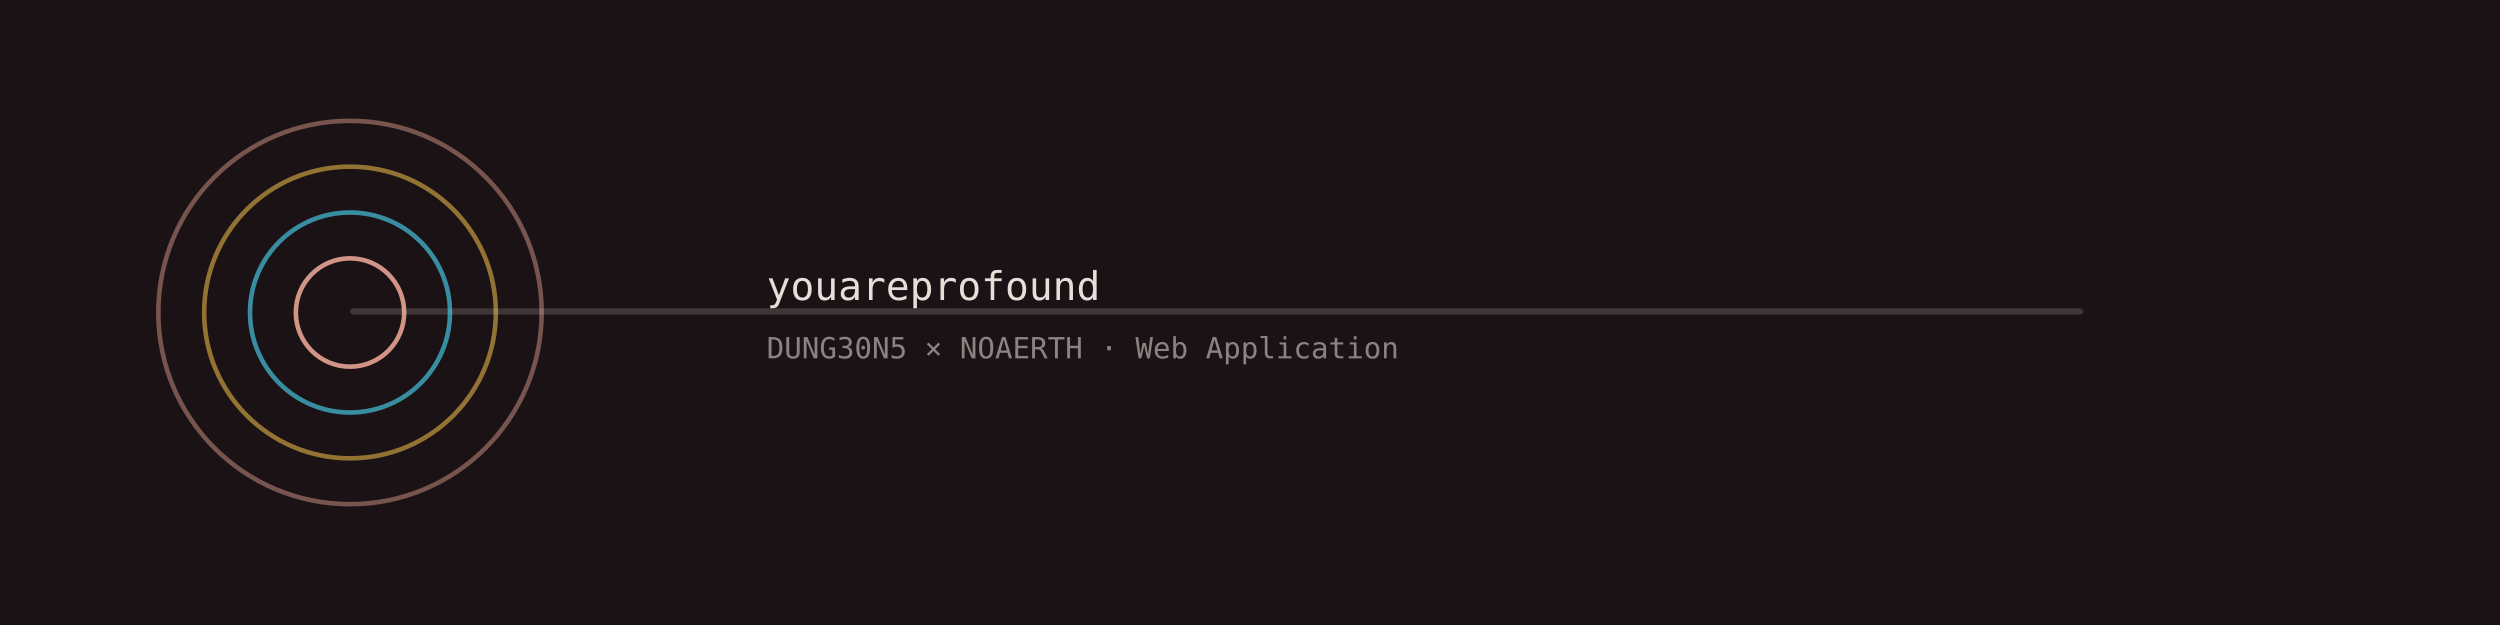
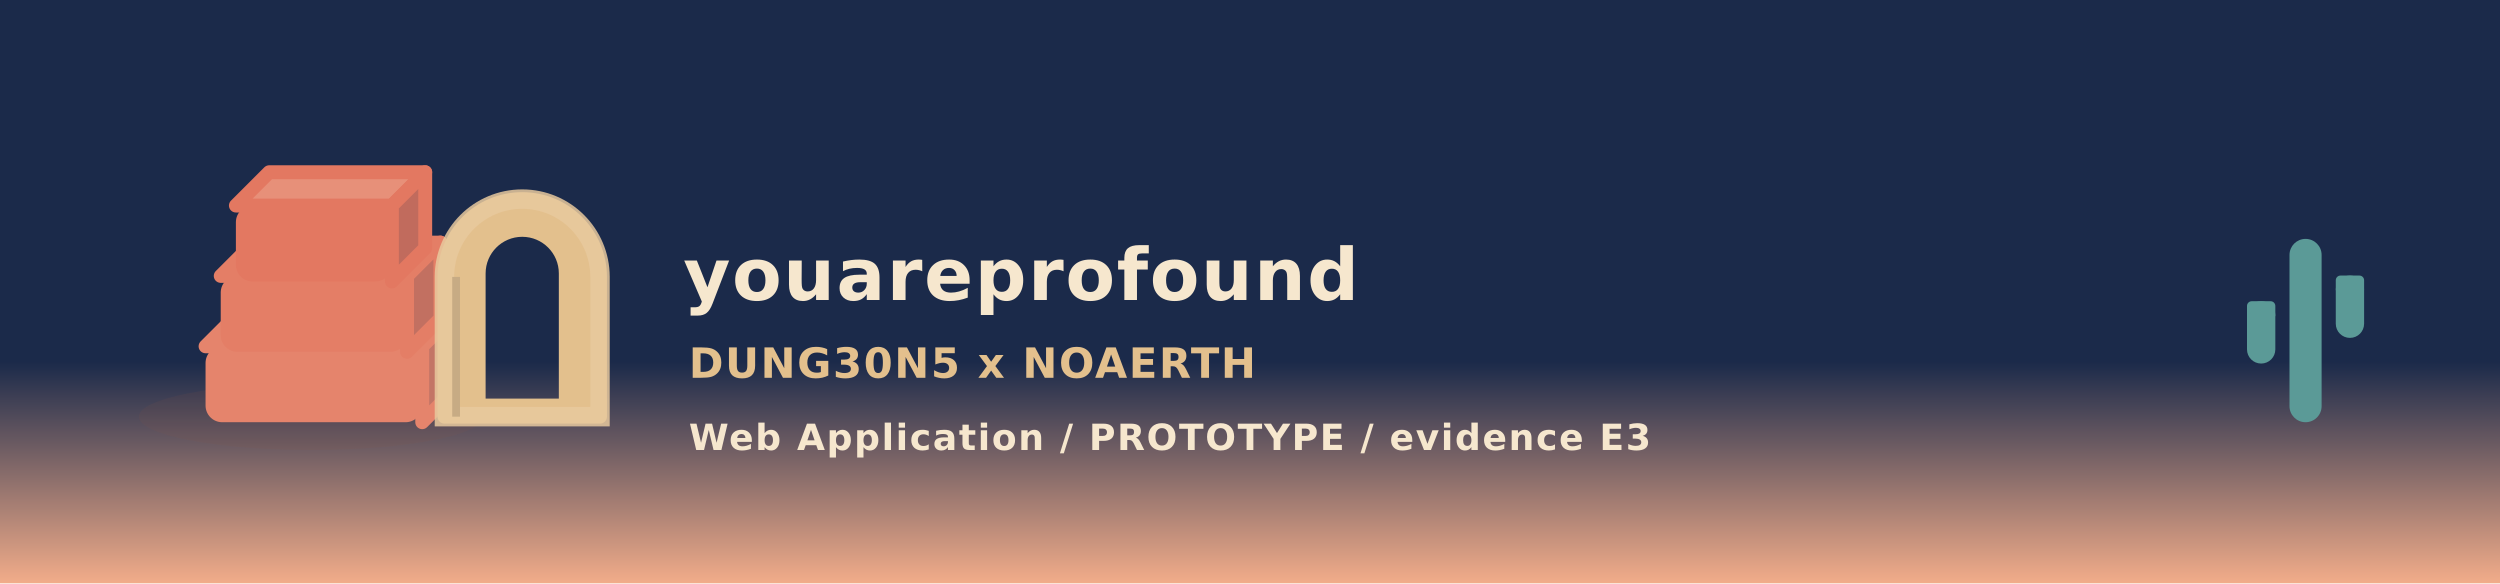
- <svg xmlns="http://www.w3.org/2000/svg" viewBox="0 0 1200 300" width="1200" height="300" role="img" aria-label="youareprofound identity object">
-   <rect width="1200" height="300" fill="#1a1214" />
-   <defs>
-     <linearGradient id="gft" x1="0" y1="0" x2="1" y2="1">
-       <stop offset="0%" stop-color="#ffb4a2" />
-       <stop offset="100%" stop-color="#48cae4" />
-     </linearGradient>
-   </defs>
-   <rect x="168.00" y="148.00" width="832.00" height="3.00" rx="2.00" fill="rgba(253,244,240,0.160)" opacity="1.00" />
-   <circle cx="168.00" cy="150.00" r="26.00" fill="none" stroke="rgba(255,180,162,0.800)" stroke-width="2.20" opacity="1.00" />
-   <circle cx="168.00" cy="150.00" r="48.00" fill="none" stroke="rgba(72,202,228,0.670)" stroke-width="2.20" opacity="1.00" />
-   <circle cx="168.00" cy="150.00" r="70.00" fill="none" stroke="rgba(249,199,79,0.540)" stroke-width="2.20" opacity="1.00" />
-   <circle cx="168.00" cy="150.00" r="92.00" fill="none" stroke="rgba(255,180,162,0.410)" stroke-width="2.20" opacity="1.00" />
-   <text x="368" y="144" font-family="ui-monospace,Menlo,monospace" font-size="19" fill="rgba(253,244,240,0.900)">youareprofound</text>
-   <text x="368" y="172" font-family="ui-monospace,Menlo,monospace" font-size="14" fill="rgba(253,244,240,0.500)">DUNG30N5 × NOAERTH · Web Application</text>
+ <svg xmlns="http://www.w3.org/2000/svg" width="900" height="210" viewBox="0 0 900 210" role="img" aria-label="youareprofound - identity object">
+   <linearGradient id="skyf" x1="0" y1="0" x2="0" y2="1">
+     <stop offset="0" stop-color="#1b2a4a" />
+     <stop offset="0.62" stop-color="#1b2a4a" />
+     <stop offset="1" stop-color="#f3ad8a" />
+   </linearGradient>
+   <rect width="900" height="210" fill="url(#skyf)" />
+   <rect x="0" y="352" width="900" height="-142" fill="#e3c08d" />
+   <rect x="0" y="352" width="900" height="3" fill="#e6c596" />
+   <ellipse cx="112" cy="150" rx="62" ry="12" fill="rgba(138,90,68,0.11)" />
+   <path d="M74,124.67 L152,124.67 L164,112.67 L86,112.67 Z" fill="#e99a82" stroke="#e5846c" stroke-width="5" stroke-linejoin="round" />
+   <path d="M152,124.67 L164,112.67 L164,140 L152,152 Z" fill="#c37566" stroke="#e5846c" stroke-width="5" stroke-linejoin="round" />
+   <rect x="74" y="124.67" width="78" height="27.33" rx="6" fill="#e5846c" />
+   <path d="M79.46,99.33 L146.54,99.33 L158.54,87.33 L91.46,87.33 Z" fill="#e8957d" stroke="#e47e66" stroke-width="5" stroke-linejoin="round" />
+   <path d="M146.54,99.33 L158.54,87.33 L158.54,114.67 L146.54,126.67 Z" fill="#c27061" stroke="#e47e66" stroke-width="5" stroke-linejoin="round" />
+   <rect x="79.46" y="99.33" width="67.08" height="27.33" rx="6" fill="#e47e66" />
+   <path d="M84.92,74 L141.08,74 L153.08,62 L96.92,62 Z" fill="#e79079" stroke="#e37861" stroke-width="5" stroke-linejoin="round" />
+   <path d="M141.08,74 L153.08,62 L153.08,89.33 L141.08,101.33 Z" fill="#c16b5d" stroke="#e37861" stroke-width="5" stroke-linejoin="round" />
+   <rect x="84.92" y="74" width="56.16" height="27.33" rx="6" fill="#e37861" />
+   <path d="M160,150 L160,99.68 A28,28 0 0 1 216,99.68 L216,150 Z M172.32,146 L172.32,98.43 A15.68,15.68 0 0 1 203.68,98.43 L203.68,146 Z" fill="#e3c08d" fill-rule="evenodd" stroke="#e3c08d" stroke-width="5" stroke-linejoin="round" />
+   <path d="M160,150 L160,99.68 A28,28 0 0 1 216,99.68 L216,150 Z" fill="none" stroke="#e8c99d" stroke-width="7" stroke-linecap="round" opacity="0.85" />
+   <rect x="162.8" y="99.68" width="2.8" height="50.32" fill="#c7ab84" />
+   <text x="246" y="108" font-family="Verdana,DejaVu Sans,sans-serif" font-size="26" font-weight="700" letter-spacing="0.6" fill="#f6e7ce" text-anchor="start">youareprofound</text>
+   <text x="248" y="136" font-family="Verdana,DejaVu Sans,sans-serif" font-size="15" font-weight="700" letter-spacing="0.6" fill="#e3c08d" text-anchor="start">DUNG30N5 x NOAERTH</text>
+   <text x="248" y="162" font-family="Verdana,DejaVu Sans,sans-serif" font-size="13" font-weight="700" letter-spacing="0.6" fill="#f6e7ce" text-anchor="start">Web Application  /  PROTOTYPE  /  evidence E3</text>
+   <rect x="824.22" y="86" width="11.56" height="66" rx="5.78" fill="#5b9a97" />
+   <rect x="808.92" y="108.44" width="10.2" height="22.44" rx="5.1" fill="#5b9a97" />
+   <rect x="808.92" y="108.44" width="10.2" height="6.6" rx="1.7" fill="#5b9a97" />
+   <rect x="840.88" y="99.2" width="10.2" height="22.44" rx="5.1" fill="#5b9a97" />
+   <rect x="840.88" y="99.2" width="10.2" height="6.6" rx="1.7" fill="#5b9a97" />
</svg>
